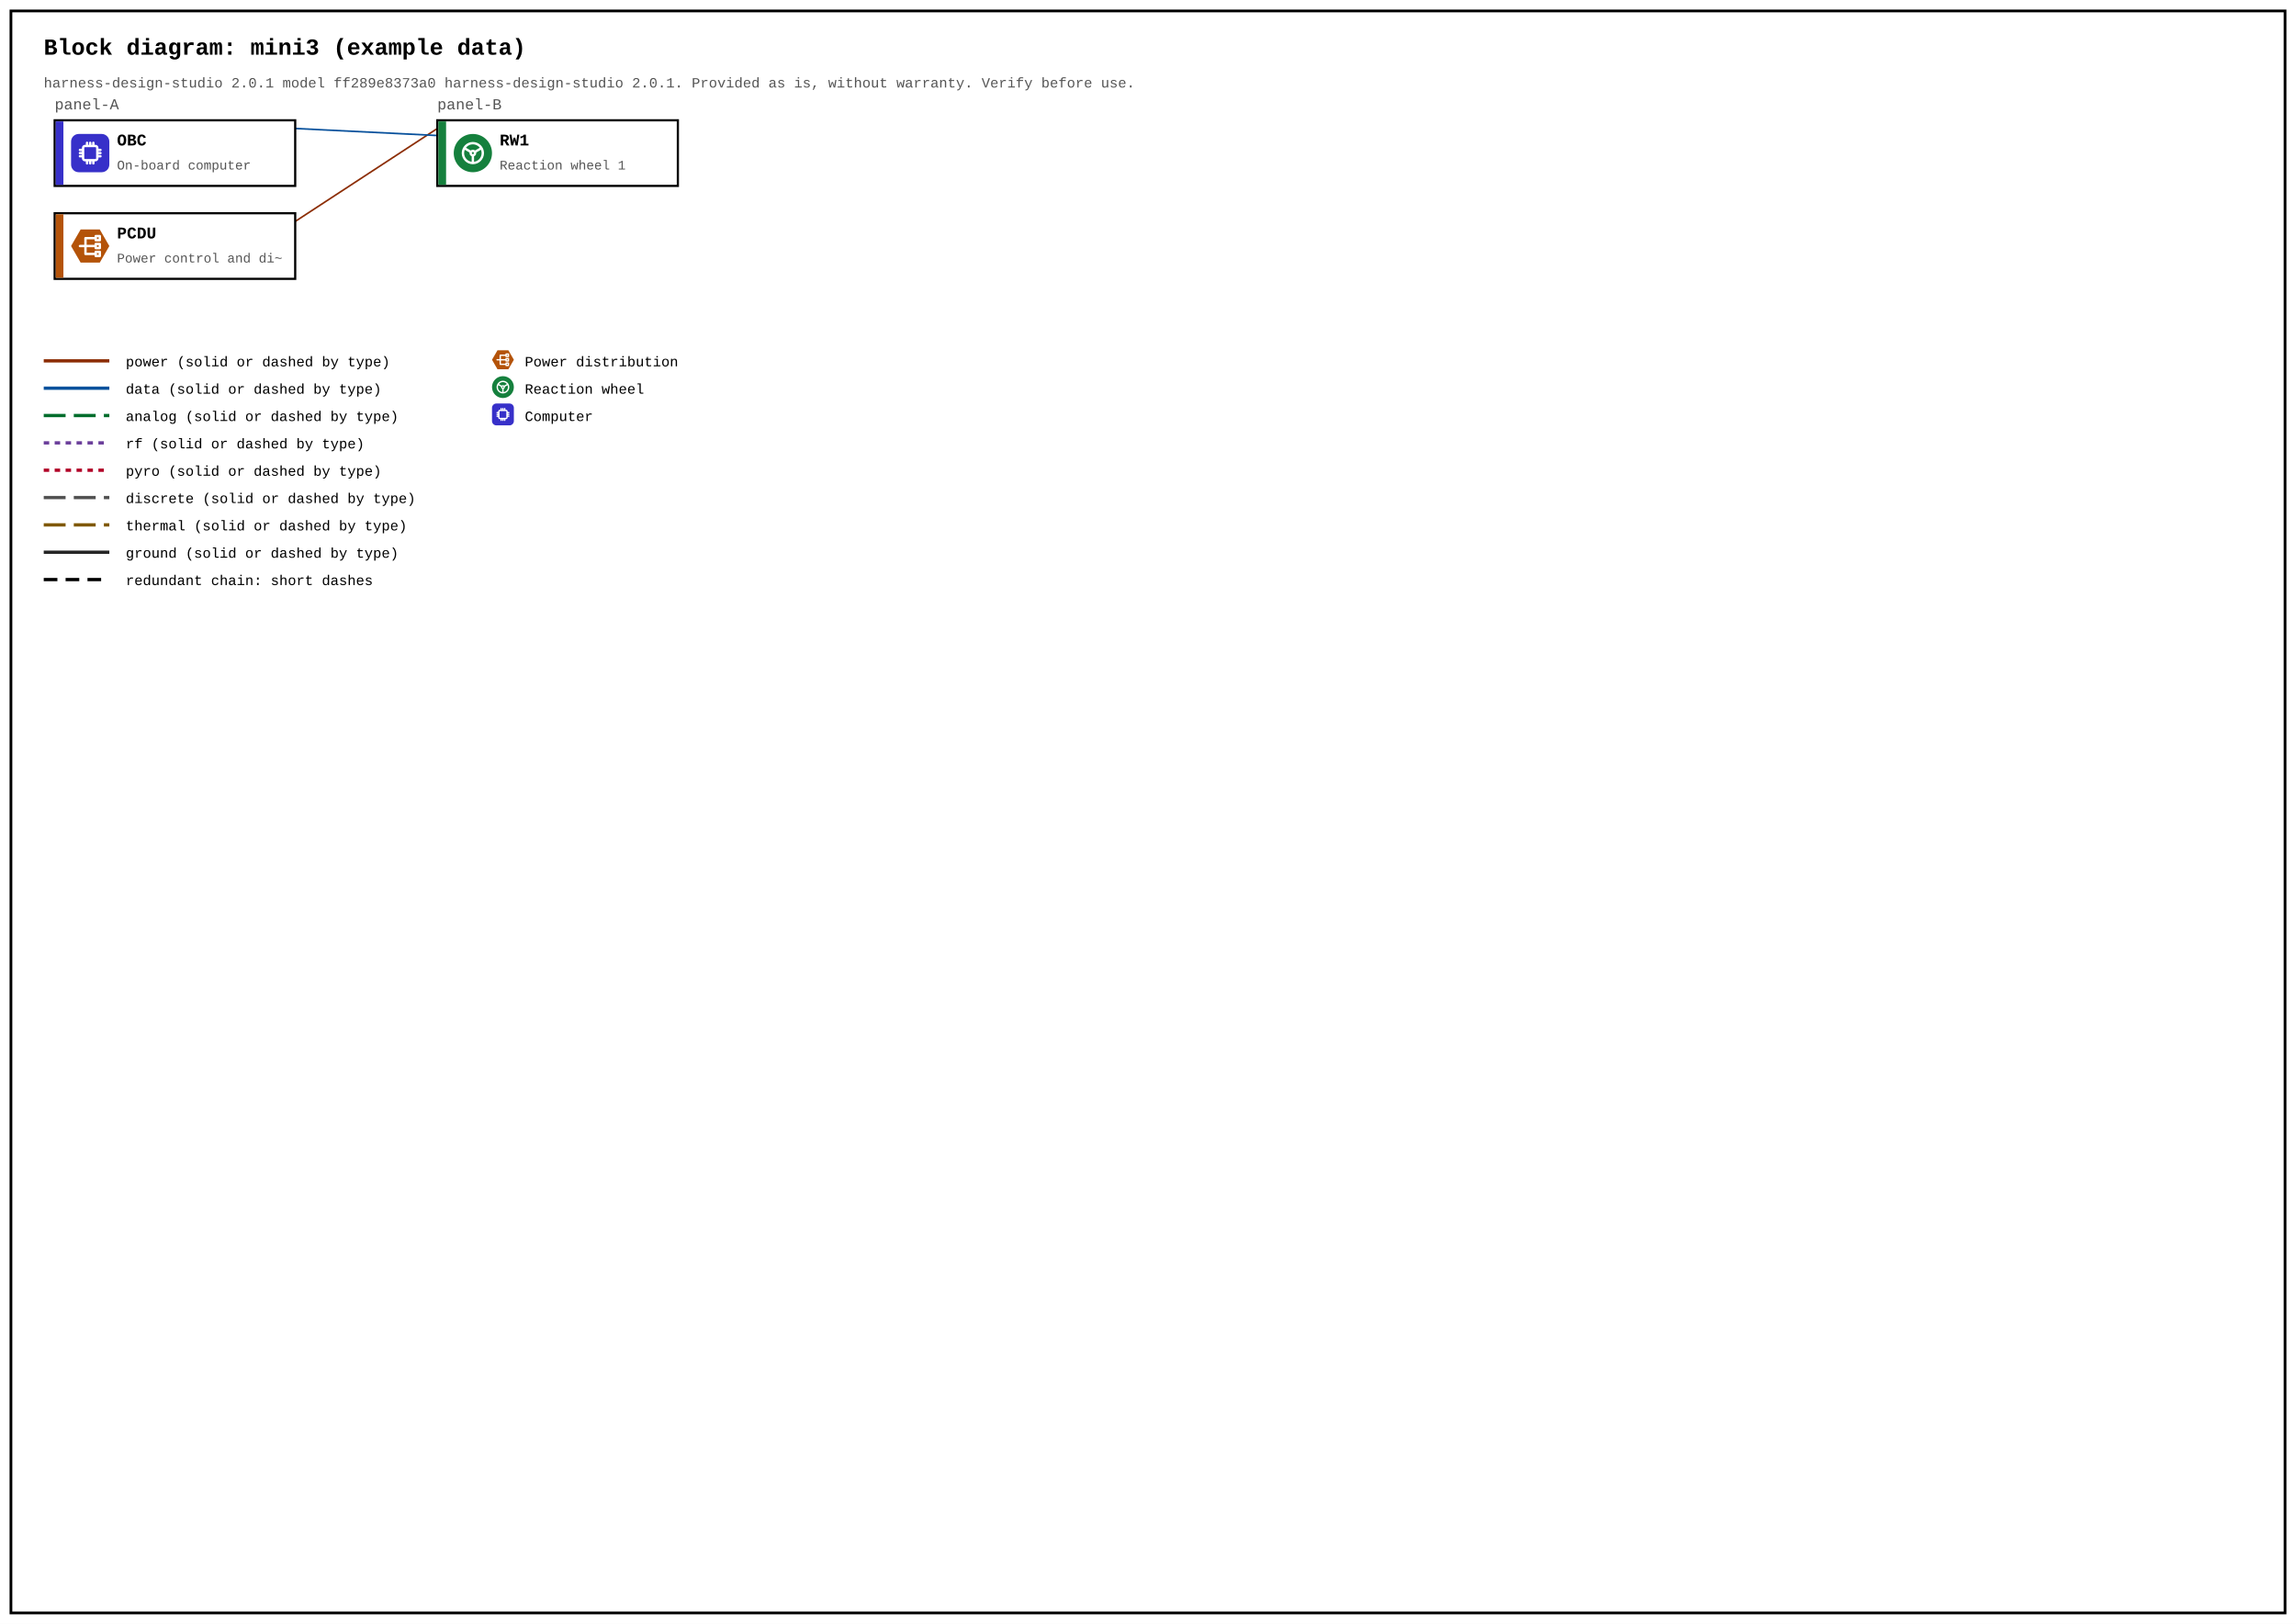
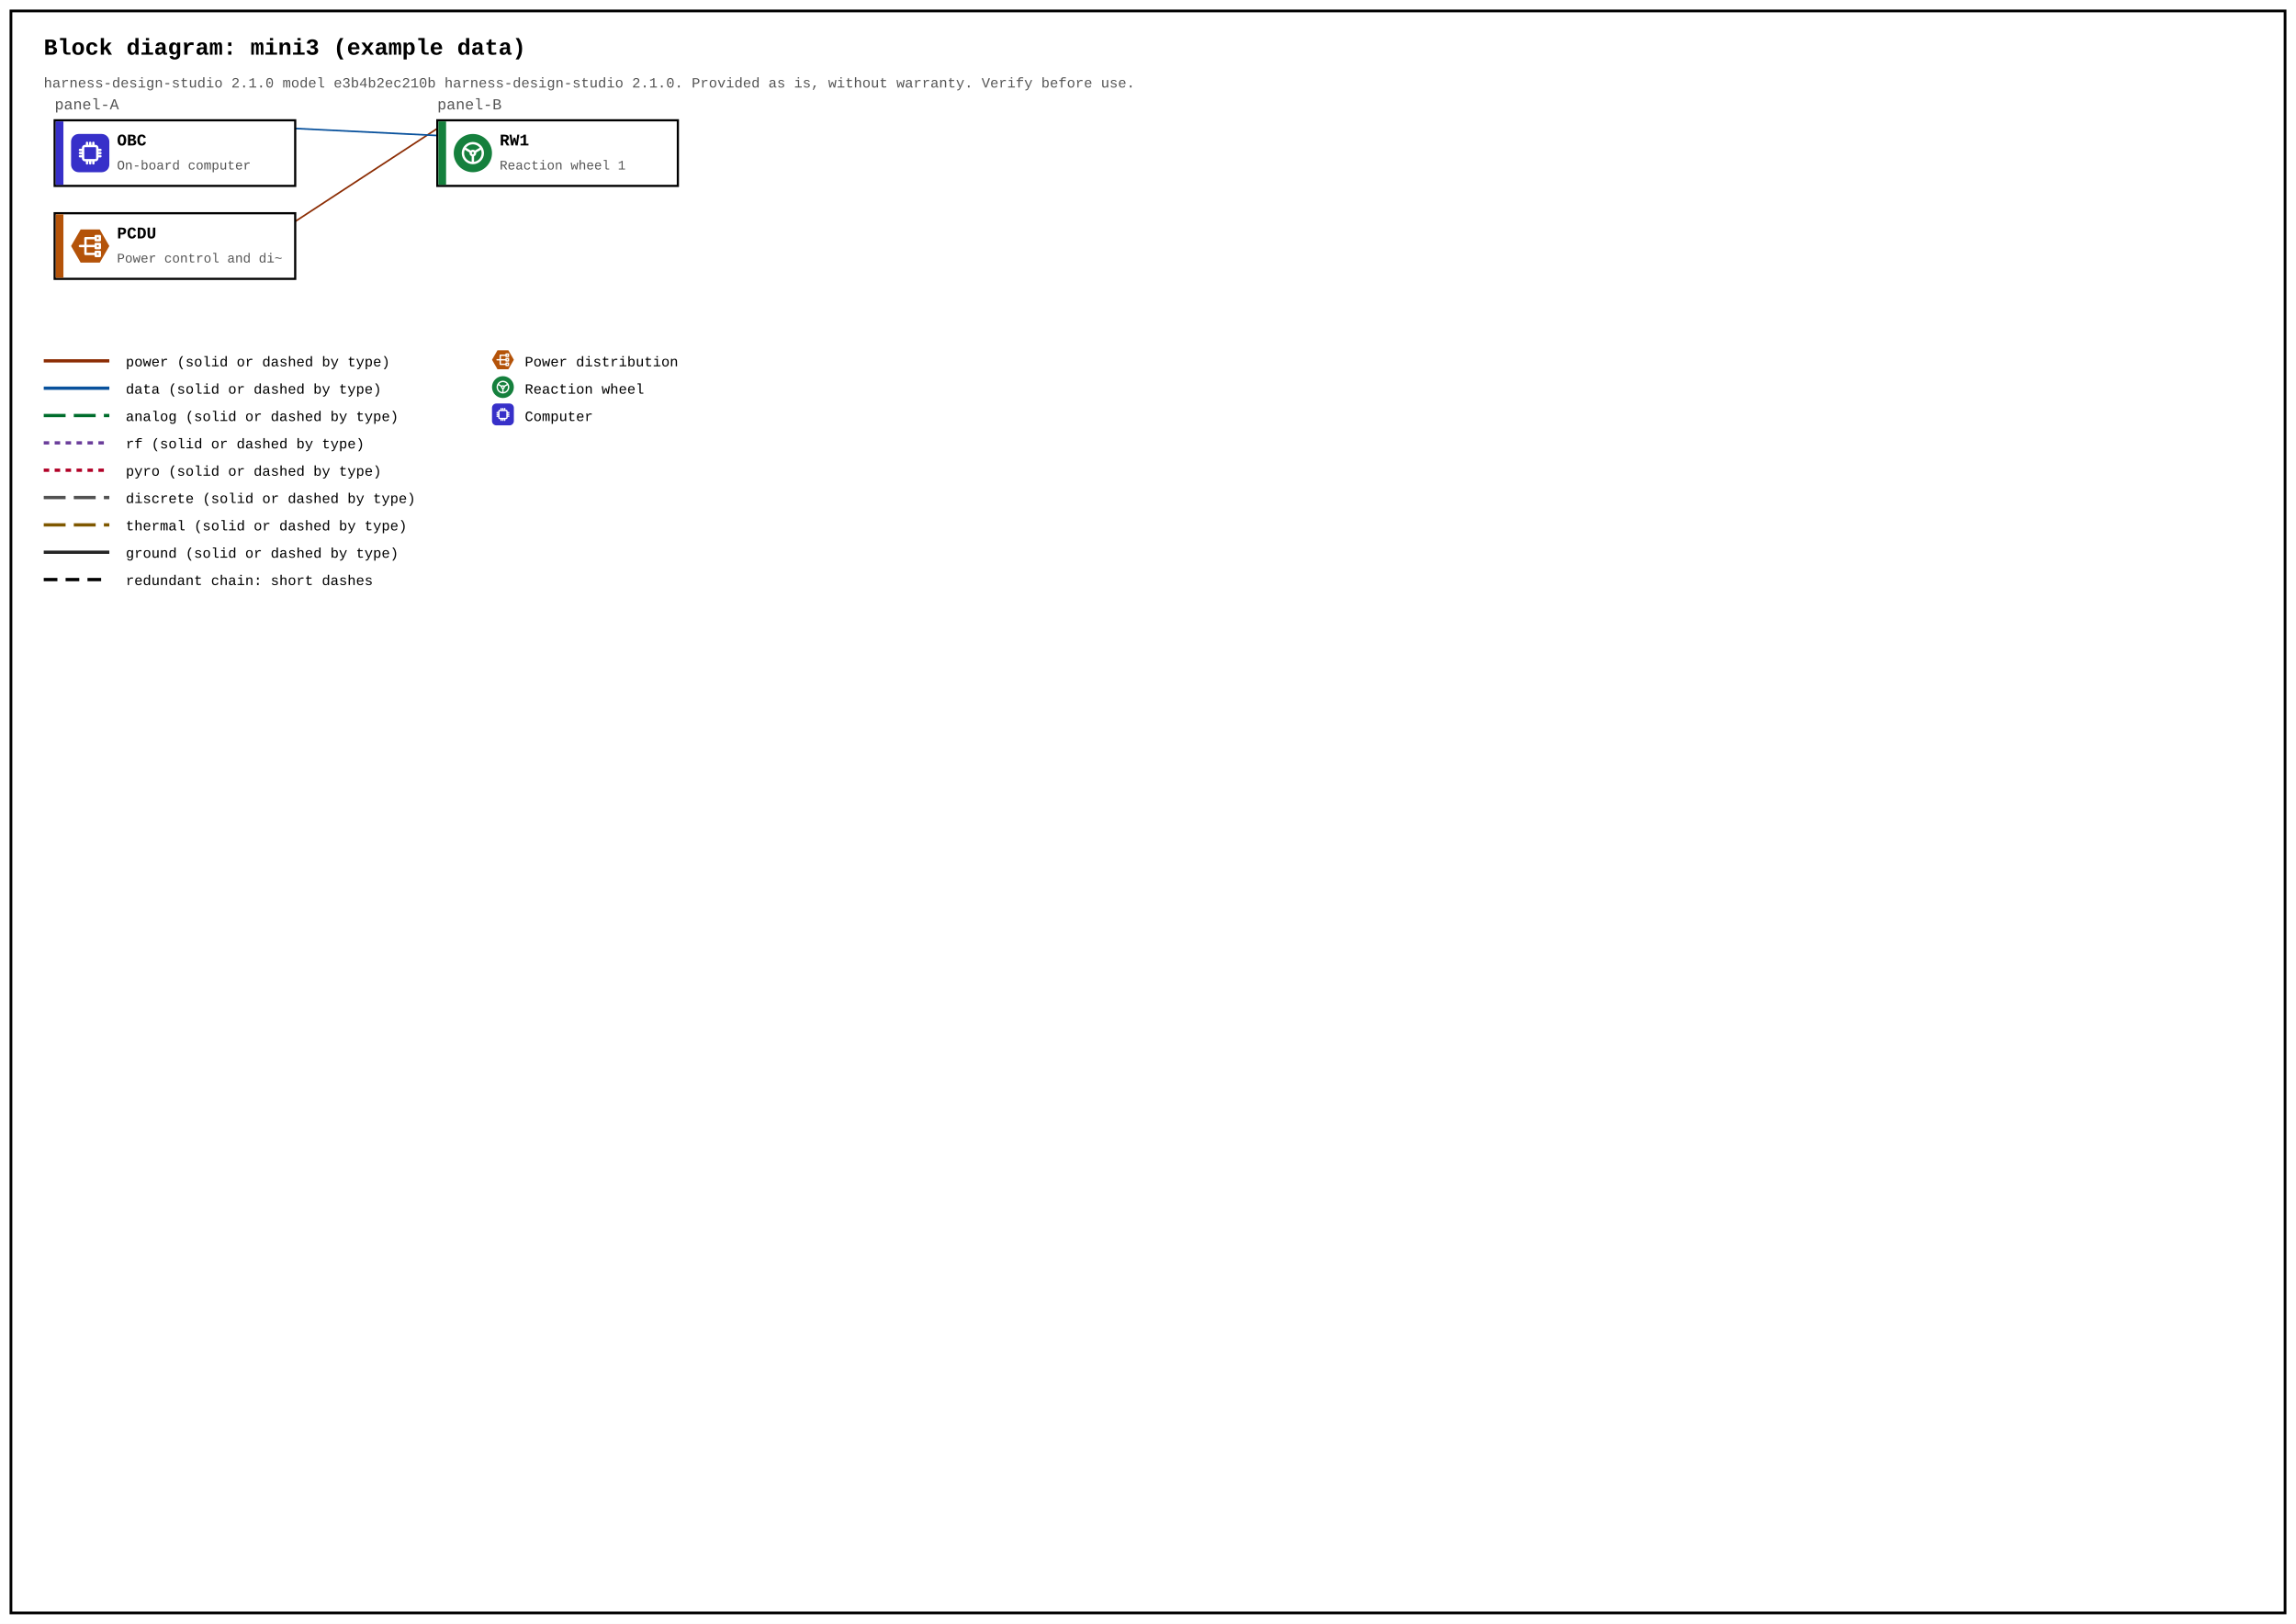
<svg xmlns="http://www.w3.org/2000/svg" width="420mm" height="297mm" viewBox="0 0 420 297" font-family="Courier New, Courier, monospace">
  <rect x="0" y="0" width="420" height="297" fill="#ffffff" />
  <rect x="2" y="2" width="416" height="293" fill="none" stroke="#000000" stroke-width="0.5" />
  <text x="8" y="10" font-size="4.2" font-weight="bold" text-anchor="start" fill="#000000">Block diagram: mini3 (example data)</text>
-   <text x="8" y="16" font-size="2.6" text-anchor="start" fill="#555555">harness-design-studio 2.0.1 model ff289e8373a0   harness-design-studio 2.0.1. Provided as is, without warranty. Verify before use.</text>
+   <text x="8" y="16" font-size="2.6" text-anchor="start" fill="#555555">harness-design-studio 2.1.0 model e3b4b2ec210b   harness-design-studio 2.1.0. Provided as is, without warranty. Verify before use.</text>
  <text x="10" y="20" font-size="2.8" text-anchor="start" fill="#555555">panel-A</text>
  <text x="80" y="20" font-size="2.8" text-anchor="start" fill="#555555">panel-B</text>
  <line x1="54" y1="40.5" x2="80" y2="23.5" stroke="#8c2d04" stroke-width="0.3" />
  <line x1="54" y1="23.5" x2="80" y2="24.786" stroke="#08519c" stroke-width="0.3" />
  <rect x="10" y="22" width="44" height="12" fill="#ffffff" stroke="#000000" stroke-width="0.4" />
  <path d="M 10.2 22.2 L 11.6 22.2 L 11.6 33.8 L 10.2 33.8 Z" fill="#3730c9" />
  <path d="M 14.4 24.5 L 18.6 24.5 C 19.373 24.5 20 25.127 20 25.9 L 20 30.1 C 20 30.873 19.373 31.5 18.6 31.5 L 14.4 31.5 C 13.627 31.5 13 30.873 13 30.1 L 13 25.9 C 13 25.127 13.627 24.5 14.4 24.5 Z" fill="#3730c9" />
  <path d="M 15.547 26.701 L 17.453 26.701 C 17.644 26.701 17.799 26.856 17.799 27.047 L 17.799 28.953 C 17.799 29.144 17.644 29.299 17.453 29.299 L 15.547 29.299 C 15.356 29.299 15.201 29.144 15.201 28.953 L 15.201 27.047 C 15.201 26.856 15.356 26.701 15.547 26.701 Z M 15.922 26.123 L 15.922 26.701 M 15.922 29.299 L 15.922 29.877 M 14.623 27.422 L 15.201 27.422 M 17.799 27.422 L 18.377 27.422 M 16.5 26.123 L 16.5 26.701 M 16.5 29.299 L 16.5 29.877 M 14.623 28 L 15.201 28 M 17.799 28 L 18.377 28 M 17.078 26.123 L 17.078 26.701 M 17.078 29.299 L 17.078 29.877 M 14.623 28.578 L 15.201 28.578 M 17.799 28.578 L 18.377 28.578" fill="none" stroke="#ffffff" stroke-width="0.433" stroke-linecap="round" stroke-linejoin="round" />
  <text x="21.4" y="26.6" font-size="3" font-weight="bold" text-anchor="start" fill="#000000">OBC</text>
  <text x="21.4" y="31" font-size="2.4" text-anchor="start" fill="#555555">On-board computer</text>
  <rect x="10" y="39" width="44" height="12" fill="#ffffff" stroke="#000000" stroke-width="0.4" />
  <path d="M 10.2 39.2 L 11.6 39.2 L 11.6 50.8 L 10.2 50.8 Z" fill="#b45309" />
  <path d="M 20 45 L 18.25 48.031 L 14.75 48.031 L 13 45 L 14.75 41.969 L 18.25 41.969 Z" fill="#b45309" />
  <path d="M 14.623 45 L 15.634 45 M 15.634 43.556 L 15.634 46.444 M 15.634 43.556 L 17.511 43.556 M 17.511 43.181 L 18.261 43.181 L 18.261 43.932 L 17.511 43.932 Z M 15.634 45 L 17.511 45 M 17.511 44.625 L 18.261 44.625 L 18.261 45.375 L 17.511 45.375 Z M 15.634 46.444 L 17.511 46.444 M 17.511 46.068 L 18.261 46.068 L 18.261 46.819 L 17.511 46.819 Z" fill="none" stroke="#ffffff" stroke-width="0.433" stroke-linecap="round" stroke-linejoin="round" />
  <text x="21.4" y="43.6" font-size="3" font-weight="bold" text-anchor="start" fill="#000000">PCDU</text>
  <text x="21.4" y="48" font-size="2.4" text-anchor="start" fill="#555555">Power control and di~</text>
  <rect x="80" y="22" width="44" height="12" fill="#ffffff" stroke="#000000" stroke-width="0.4" />
  <path d="M 80.2 22.2 L 81.6 22.2 L 81.6 33.8 L 80.2 33.8 Z" fill="#15803d" />
  <path d="M 90 28 C 90 26.067 88.433 24.5 86.5 24.5 C 84.567 24.5 83 26.067 83 28 C 83 29.933 84.567 31.5 86.5 31.5 C 88.433 31.5 90 29.933 90 28 Z" fill="#15803d" />
  <path d="M 88.319 28 C 88.319 26.995 87.505 26.181 86.5 26.181 C 85.495 26.181 84.681 26.995 84.681 28 C 84.681 29.005 85.495 29.819 86.5 29.819 C 87.505 29.819 88.319 29.005 88.319 28 Z M 86.904 28 C 86.904 27.777 86.723 27.596 86.5 27.596 C 86.277 27.596 86.096 27.777 86.096 28 C 86.096 28.223 86.277 28.404 86.5 28.404 C 86.723 28.404 86.904 28.223 86.904 28 Z M 86.5 28.404 L 86.5 29.819 M 86.15 27.798 L 84.925 27.09 M 86.85 27.798 L 88.075 27.09" fill="none" stroke="#ffffff" stroke-width="0.433" stroke-linecap="round" stroke-linejoin="round" />
  <text x="91.4" y="26.6" font-size="3" font-weight="bold" text-anchor="start" fill="#000000">RW1</text>
  <text x="91.4" y="31" font-size="2.4" text-anchor="start" fill="#555555">Reaction wheel 1</text>
  <line x1="8" y1="66" x2="20" y2="66" stroke="#8c2d04" stroke-width="0.6" />
  <text x="23" y="67" font-size="2.6" text-anchor="start" fill="#000000">power (solid or dashed by type)</text>
  <line x1="8" y1="71" x2="20" y2="71" stroke="#08519c" stroke-width="0.6" />
  <text x="23" y="72" font-size="2.6" text-anchor="start" fill="#000000">data (solid or dashed by type)</text>
  <line x1="8" y1="76" x2="20" y2="76" stroke="#006d2c" stroke-width="0.6" stroke-dasharray="4 1.5" />
  <text x="23" y="77" font-size="2.6" text-anchor="start" fill="#000000">analog (solid or dashed by type)</text>
  <line x1="8" y1="81" x2="20" y2="81" stroke="#6a3d9a" stroke-width="0.6" stroke-dasharray="1 1" />
  <text x="23" y="82" font-size="2.6" text-anchor="start" fill="#000000">rf (solid or dashed by type)</text>
  <line x1="8" y1="86" x2="20" y2="86" stroke="#b10026" stroke-width="0.6" stroke-dasharray="1 1" />
  <text x="23" y="87" font-size="2.6" text-anchor="start" fill="#000000">pyro (solid or dashed by type)</text>
  <line x1="8" y1="91" x2="20" y2="91" stroke="#525252" stroke-width="0.6" stroke-dasharray="4 1.5" />
  <text x="23" y="92" font-size="2.6" text-anchor="start" fill="#000000">discrete (solid or dashed by type)</text>
  <line x1="8" y1="96" x2="20" y2="96" stroke="#7f5800" stroke-width="0.6" stroke-dasharray="4 1.5" />
  <text x="23" y="97" font-size="2.6" text-anchor="start" fill="#000000">thermal (solid or dashed by type)</text>
  <line x1="8" y1="101" x2="20" y2="101" stroke="#252525" stroke-width="0.6" />
  <text x="23" y="102" font-size="2.6" text-anchor="start" fill="#000000">ground (solid or dashed by type)</text>
  <line x1="8" y1="106" x2="20" y2="106" stroke="#000000" stroke-width="0.6" stroke-dasharray="2.5 1.5" />
  <text x="23" y="107" font-size="2.6" text-anchor="start" fill="#000000">redundant chain: short dashes</text>
  <path d="M 94 65.8 L 93 67.532 L 91 67.532 L 90 65.8 L 91 64.068 L 93 64.068 Z" fill="#b45309" />
  <path d="M 90.927 65.8 L 91.505 65.8 M 91.505 64.975 L 91.505 66.625 M 91.505 64.975 L 92.578 64.975 M 92.578 64.76 L 93.007 64.76 L 93.007 65.189 L 92.578 65.189 Z M 91.505 65.8 L 92.578 65.8 M 92.578 65.585 L 93.007 65.585 L 93.007 66.014 L 92.578 66.014 Z M 91.505 66.625 L 92.578 66.625 M 92.578 66.41 L 93.007 66.41 L 93.007 66.84 L 92.578 66.84 Z" fill="none" stroke="#ffffff" stroke-width="0.247" stroke-linecap="round" stroke-linejoin="round" />
  <text x="96" y="67" font-size="2.6" text-anchor="start" fill="#000000">Power distribution</text>
  <path d="M 94 70.8 C 94 69.695 93.105 68.8 92 68.8 C 90.895 68.8 90 69.695 90 70.8 C 90 71.905 90.895 72.8 92 72.8 C 93.105 72.8 94 71.905 94 70.8 Z" fill="#15803d" />
  <path d="M 93.04 70.8 C 93.04 70.226 92.574 69.76 92 69.76 C 91.426 69.76 90.96 70.226 90.96 70.8 C 90.96 71.374 91.426 71.84 92 71.84 C 92.574 71.84 93.04 71.374 93.04 70.8 Z M 92.231 70.8 C 92.231 70.672 92.128 70.569 92 70.569 C 91.872 70.569 91.769 70.672 91.769 70.8 C 91.769 70.928 91.872 71.031 92 71.031 C 92.128 71.031 92.231 70.928 92.231 70.8 Z M 92 71.031 L 92 71.84 M 91.8 70.684 L 91.1 70.28 M 92.2 70.684 L 92.9 70.28" fill="none" stroke="#ffffff" stroke-width="0.247" stroke-linecap="round" stroke-linejoin="round" />
  <text x="96" y="72" font-size="2.6" text-anchor="start" fill="#000000">Reaction wheel</text>
  <path d="M 90.8 73.8 L 93.2 73.8 C 93.642 73.8 94 74.158 94 74.6 L 94 77 C 94 77.442 93.642 77.8 93.2 77.8 L 90.8 77.8 C 90.358 77.8 90 77.442 90 77 L 90 74.6 C 90 74.158 90.358 73.8 90.8 73.8 Z" fill="#3730c9" />
  <path d="M 91.456 75.058 L 92.544 75.058 C 92.654 75.058 92.743 75.146 92.743 75.255 L 92.743 76.344 C 92.743 76.454 92.654 76.543 92.544 76.543 L 91.456 76.543 C 91.346 76.543 91.257 76.454 91.257 76.344 L 91.257 75.255 C 91.257 75.146 91.346 75.058 91.456 75.058 Z M 91.67 74.728 L 91.67 75.058 M 91.67 76.543 L 91.67 76.873 M 90.927 75.47 L 91.257 75.47 M 92.743 75.47 L 93.073 75.47 M 92 74.728 L 92 75.058 M 92 76.543 L 92 76.873 M 90.927 75.8 L 91.257 75.8 M 92.743 75.8 L 93.073 75.8 M 92.33 74.728 L 92.33 75.058 M 92.33 76.543 L 92.33 76.873 M 90.927 76.13 L 91.257 76.13 M 92.743 76.13 L 93.073 76.13" fill="none" stroke="#ffffff" stroke-width="0.247" stroke-linecap="round" stroke-linejoin="round" />
  <text x="96" y="77" font-size="2.6" text-anchor="start" fill="#000000">Computer</text>
</svg>
